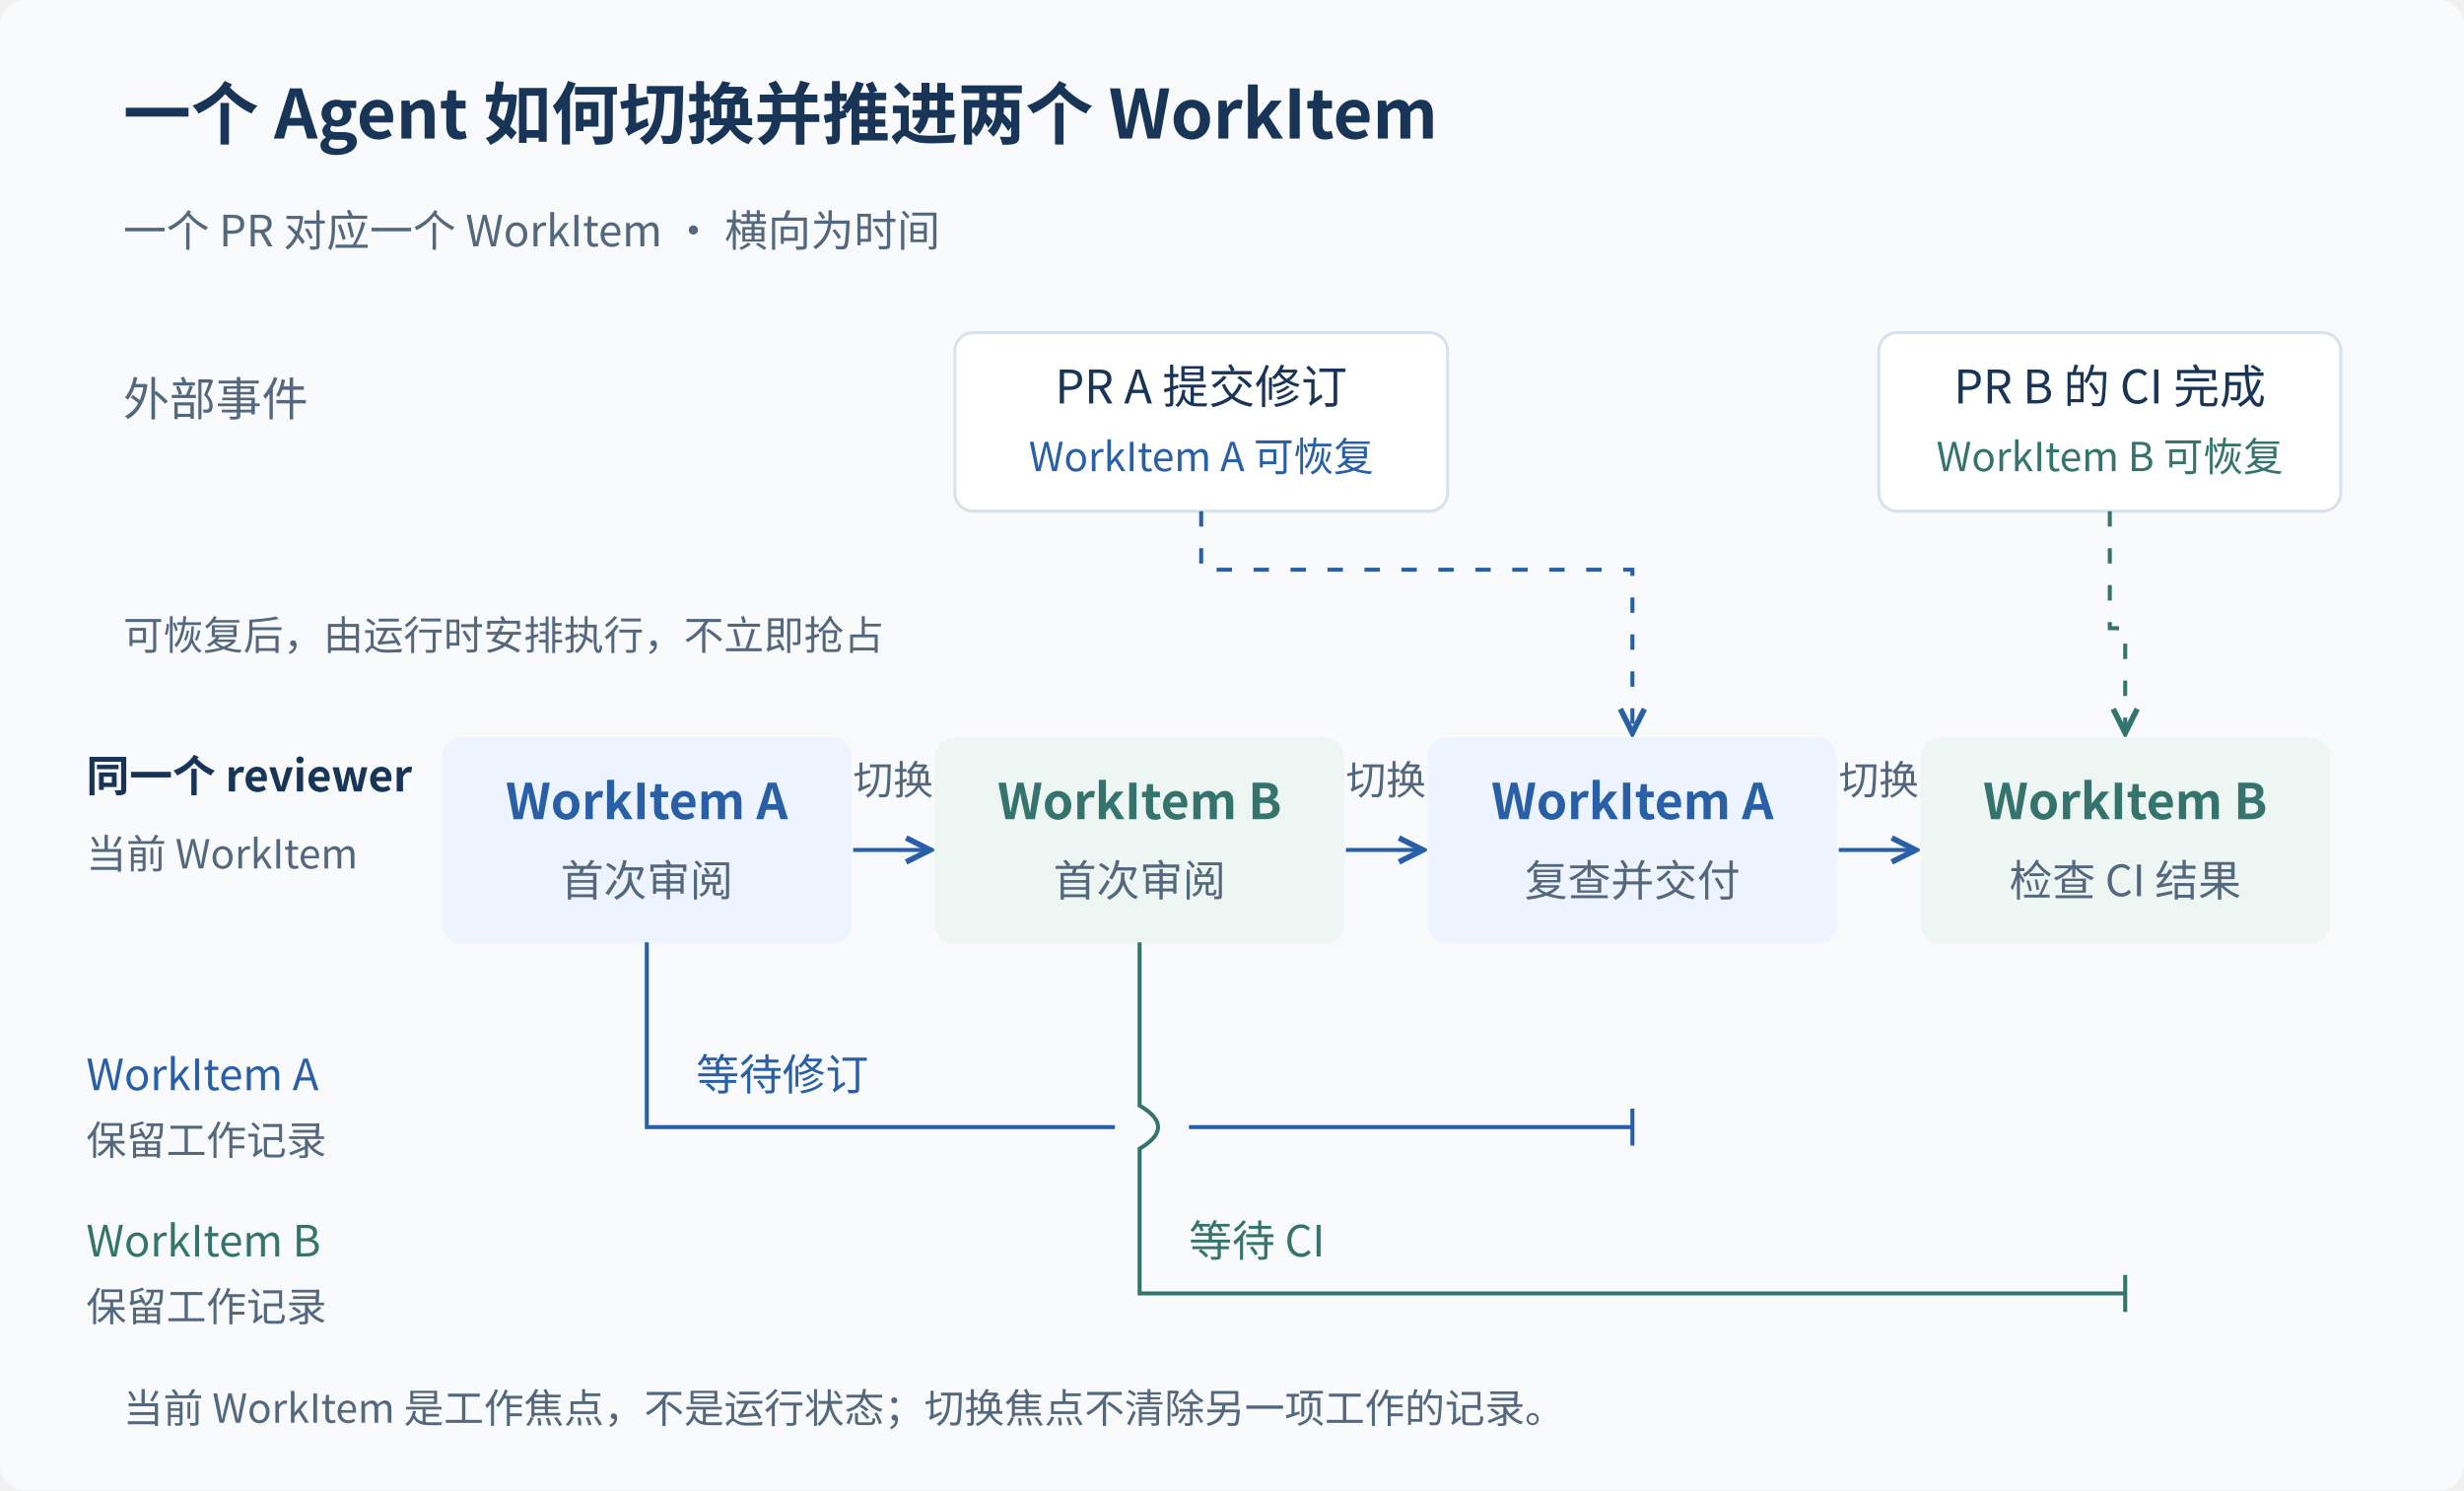
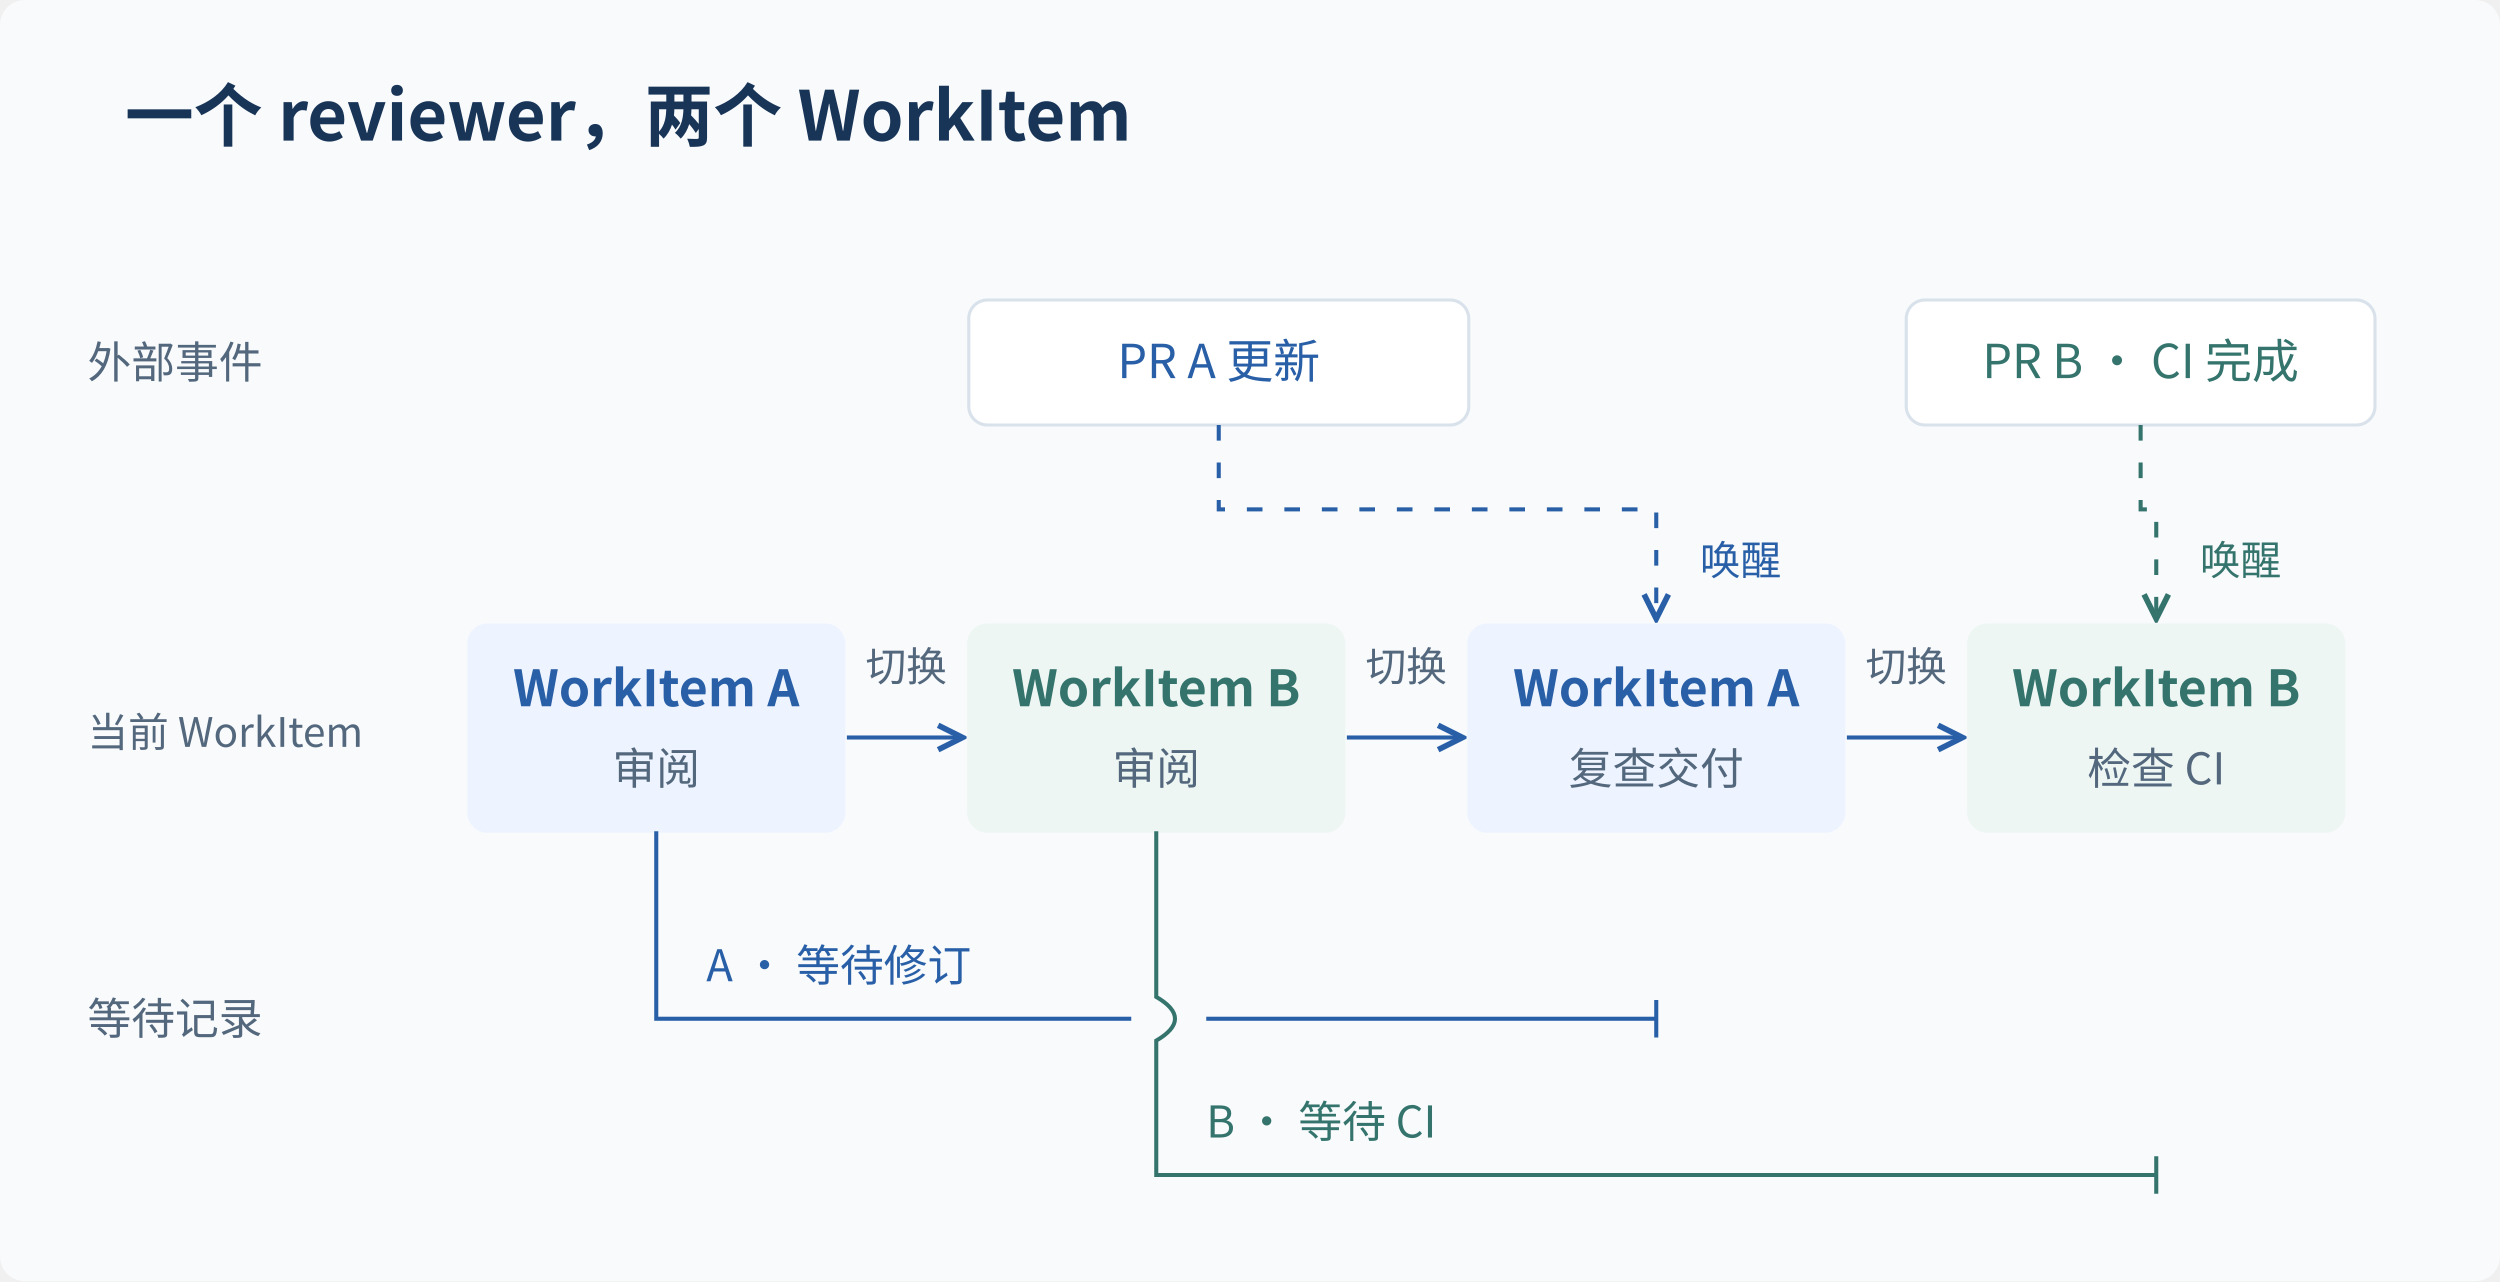
- <svg xmlns="http://www.w3.org/2000/svg" width="800" height="484" viewBox="0 0 800 484" role="img" aria-labelledby="title desc">
+ <svg xmlns="http://www.w3.org/2000/svg" width="800" height="410" viewBox="0 0 800 410" role="img" aria-labelledby="title desc">
  <defs>
    <marker id="arrow" markerWidth="8" markerHeight="8" refX="7" refY="4" orient="auto-start-reverse">
      <path d="M1 1L7 4L1 7" fill="none" stroke="#285fa7" stroke-width="1.4" />
    </marker>
  </defs>
-   <rect width="800" height="484" rx="8" fill="#f8fafc" />
+   <rect width="800" height="410" rx="8" fill="#f8fafc" />
  <g font-family="Noto Sans CJK SC, sans-serif">
-     <text x="40" y="45" font-size="22" fill="#183457" font-weight="600" text-anchor="start">一个 Agent 如何切换并推进两个 WorkItem</text>
-     <text x="40" y="80" font-size="14" fill="#53677d" font-weight="400" text-anchor="start">一个 PR 对应一个 WorkItem · 横向为时间</text>
-     <text x="40" y="135" font-size="15" fill="#53677d" font-weight="400" text-anchor="start">外部事件</text>
-     <rect x="310" y="108" width="160" height="58" rx="6" fill="#fff" stroke="#d9e2eb" />
-     <text x="390.0" y="131" font-size="15" fill="#183457" font-weight="400" text-anchor="middle">PR A 提交修订</text>
-     <text x="390.0" y="153" font-size="13" fill="#285fa7" font-weight="400" text-anchor="middle">WorkItem A 可恢复</text>
-     <rect x="610" y="108" width="150" height="58" rx="6" fill="#fff" stroke="#d9e2eb" />
-     <text x="685.0" y="131" font-size="15" fill="#183457" font-weight="400" text-anchor="middle">PR B 的 CI 完成</text>
-     <text x="685.0" y="153" font-size="13" fill="#34746d" font-weight="400" text-anchor="middle">WorkItem B 可恢复</text>
-     <path d="M390 166V185H530V238" fill="none" stroke="#285fa7" stroke-width="1.3" marker-end="url(#arrow)" stroke-dasharray="5 7" />
+     <text x="40" y="45" font-size="22" fill="#183457" font-weight="600" text-anchor="start">一个 reviewer，两个 WorkItem</text>
+     <text x="28" y="121" font-size="14" fill="#53677d" font-weight="400" text-anchor="start">外部事件</text>
+     <rect x="310" y="96" width="160" height="40" rx="6" fill="#fff" stroke="#d9e2eb" />
+     <text x="390.0" y="121" font-size="15" fill="#285fa7" font-weight="400" text-anchor="middle">PR A 更新</text>
+     <rect x="610" y="96" width="150" height="40" rx="6" fill="#fff" stroke="#d9e2eb" />
+     <text x="685.0" y="121" font-size="15" fill="#34746d" font-weight="400" text-anchor="middle">PR B · CI 完成</text>
+     <path d="M390 136V163H530V198" fill="none" stroke="#285fa7" stroke-width="1.3" marker-end="url(#arrow)" stroke-dasharray="5 7" />
    <defs>
-       <marker id="arrow-16" markerWidth="8" markerHeight="8" refX="7" refY="4" orient="auto-start-reverse">
+       <marker id="arrow-13" markerWidth="8" markerHeight="8" refX="7" refY="4" orient="auto-start-reverse">
        <path d="M1 1L7 4L1 7" fill="none" stroke="#34746d" stroke-width="1.4" />
      </marker>
    </defs>
-     <path d="M685 166V204H690V238" fill="none" stroke="#34746d" stroke-width="1.3" marker-end="url(#arrow-16)" stroke-dasharray="5 7" />
-     <text x="40" y="211" font-size="13" fill="#53677d" font-weight="400" text-anchor="start">可恢复后，由运行时安排执行，不立即抢占</text>
-     <text x="28" y="257" font-size="14" fill="#183457" font-weight="600" text-anchor="start">同一个 reviewer</text>
-     <text x="28" y="282" font-size="13" fill="#53677d" font-weight="400" text-anchor="start">当前 WorkItem</text>
-     <rect x="144" y="240" width="132" height="66" rx="6" fill="#eef4ff" stroke="#eef4ff" />
-     <text x="210" y="266" font-size="16" fill="#285fa7" font-weight="600" text-anchor="middle">WorkItem A</text>
-     <text x="210" y="291" font-size="14" fill="#53677d" font-weight="400" text-anchor="middle">首次审阅</text>
-     <path d="M277 276H302" fill="none" stroke="#285fa7" stroke-width="1.3" marker-end="url(#arrow)" />
-     <text x="290" y="258" font-size="13" fill="#53677d" font-weight="400" text-anchor="middle">切换</text>
-     <rect x="304" y="240" width="132" height="66" rx="6" fill="#edf6f3" stroke="#edf6f3" />
-     <text x="370" y="266" font-size="16" fill="#34746d" font-weight="600" text-anchor="middle">WorkItem B</text>
-     <text x="370" y="291" font-size="14" fill="#53677d" font-weight="400" text-anchor="middle">首次审阅</text>
-     <path d="M437 276H462" fill="none" stroke="#285fa7" stroke-width="1.3" marker-end="url(#arrow)" />
-     <text x="450" y="258" font-size="13" fill="#53677d" font-weight="400" text-anchor="middle">切换</text>
-     <rect x="464" y="240" width="132" height="66" rx="6" fill="#eef4ff" stroke="#eef4ff" />
-     <text x="530" y="266" font-size="16" fill="#285fa7" font-weight="600" text-anchor="middle">WorkItem A</text>
-     <text x="530" y="291" font-size="14" fill="#53677d" font-weight="400" text-anchor="middle">复查并交付</text>
-     <path d="M597 276H622" fill="none" stroke="#285fa7" stroke-width="1.3" marker-end="url(#arrow)" />
-     <text x="610" y="258" font-size="13" fill="#53677d" font-weight="400" text-anchor="middle">切换</text>
-     <rect x="624" y="240" width="132" height="66" rx="6" fill="#edf6f3" stroke="#edf6f3" />
-     <text x="690" y="266" font-size="16" fill="#34746d" font-weight="600" text-anchor="middle">WorkItem B</text>
-     <text x="690" y="291" font-size="14" fill="#53677d" font-weight="400" text-anchor="middle">检查 CI 结果</text>
-     <text x="28" y="354" font-size="14" fill="#285fa7" font-weight="400" text-anchor="start">WorkItem A</text>
-     <text x="28" y="375" font-size="13" fill="#53677d" font-weight="400" text-anchor="start">保留工作记录</text>
-     <path d="M210 306V366H362M386 366H530" fill="none" stroke="#285fa7" stroke-width="1.3" />
-     <path d="M530 360V372" fill="none" stroke="#285fa7" stroke-width="1.3" />
-     <text x="226" y="354" font-size="14" fill="#285fa7" font-weight="400" text-anchor="start">等待修订</text>
-     <path d="M370 306V359Q382 366 370 373V420H690" fill="none" stroke="#34746d" stroke-width="1.3" />
-     <path d="M690 414V426" fill="none" stroke="#34746d" stroke-width="1.3" />
-     <text x="28" y="408" font-size="14" fill="#34746d" font-weight="400" text-anchor="start">WorkItem B</text>
-     <text x="28" y="429" font-size="13" fill="#53677d" font-weight="400" text-anchor="start">保留工作记录</text>
-     <text x="386" y="408" font-size="14" fill="#34746d" font-weight="400" text-anchor="start">等待 CI</text>
-     <text x="40" y="462" font-size="13" fill="#53677d" font-weight="400" text-anchor="start">当前 WorkItem 是工作焦点，不是运行状态；切换焦点不清除另一项工作的记录。</text>
+     <path d="M685 136V163H690V198" fill="none" stroke="#34746d" stroke-width="1.3" marker-end="url(#arrow-13)" stroke-dasharray="5 7" />
+     <text x="544" y="184" font-size="13" fill="#285fa7" font-weight="400" text-anchor="start">唤醒</text>
+     <text x="704" y="184" font-size="13" fill="#34746d" font-weight="400" text-anchor="start">唤醒</text>
+     <text x="28" y="239" font-size="13" fill="#53677d" font-weight="400" text-anchor="start">当前 WorkItem</text>
+     <rect x="150" y="200" width="120" height="66" rx="6" fill="#eef4ff" stroke="#eef4ff" />
+     <text x="210" y="226" font-size="16" fill="#285fa7" font-weight="600" text-anchor="middle">WorkItem A</text>
+     <text x="210" y="251" font-size="14" fill="#53677d" font-weight="400" text-anchor="middle">审阅</text>
+     <path d="M271 236H308" fill="none" stroke="#285fa7" stroke-width="1.3" marker-end="url(#arrow)" />
+     <text x="290" y="218" font-size="13" fill="#53677d" font-weight="400" text-anchor="middle">切换</text>
+     <rect x="310" y="200" width="120" height="66" rx="6" fill="#edf6f3" stroke="#edf6f3" />
+     <text x="370" y="226" font-size="16" fill="#34746d" font-weight="600" text-anchor="middle">WorkItem B</text>
+     <text x="370" y="251" font-size="14" fill="#53677d" font-weight="400" text-anchor="middle">审阅</text>
+     <path d="M431 236H468" fill="none" stroke="#285fa7" stroke-width="1.3" marker-end="url(#arrow)" />
+     <text x="450" y="218" font-size="13" fill="#53677d" font-weight="400" text-anchor="middle">切换</text>
+     <rect x="470" y="200" width="120" height="66" rx="6" fill="#eef4ff" stroke="#eef4ff" />
+     <text x="530" y="226" font-size="16" fill="#285fa7" font-weight="600" text-anchor="middle">WorkItem A</text>
+     <text x="530" y="251" font-size="14" fill="#53677d" font-weight="400" text-anchor="middle">复查交付</text>
+     <path d="M591 236H628" fill="none" stroke="#285fa7" stroke-width="1.3" marker-end="url(#arrow)" />
+     <text x="610" y="218" font-size="13" fill="#53677d" font-weight="400" text-anchor="middle">切换</text>
+     <rect x="630" y="200" width="120" height="66" rx="6" fill="#edf6f3" stroke="#edf6f3" />
+     <text x="690" y="226" font-size="16" fill="#34746d" font-weight="600" text-anchor="middle">WorkItem B</text>
+     <text x="690" y="251" font-size="14" fill="#53677d" font-weight="400" text-anchor="middle">检查 CI</text>
+     <text x="28" y="331" font-size="14" fill="#53677d" font-weight="400" text-anchor="start">等待记录</text>
+     <path d="M210 266V326H362M386 326H530" fill="none" stroke="#285fa7" stroke-width="1.3" />
+     <path d="M530 320V332" fill="none" stroke="#285fa7" stroke-width="1.3" />
+     <text x="226" y="314" font-size="14" fill="#285fa7" font-weight="400" text-anchor="start">A · 等待修订</text>
+     <path d="M370 266V319Q382 326 370 333V376H690" fill="none" stroke="#34746d" stroke-width="1.3" />
+     <path d="M690 370V382" fill="none" stroke="#34746d" stroke-width="1.3" />
+     <text x="386" y="364" font-size="14" fill="#34746d" font-weight="400" text-anchor="start">B · 等待 CI</text>
  </g>
</svg>
